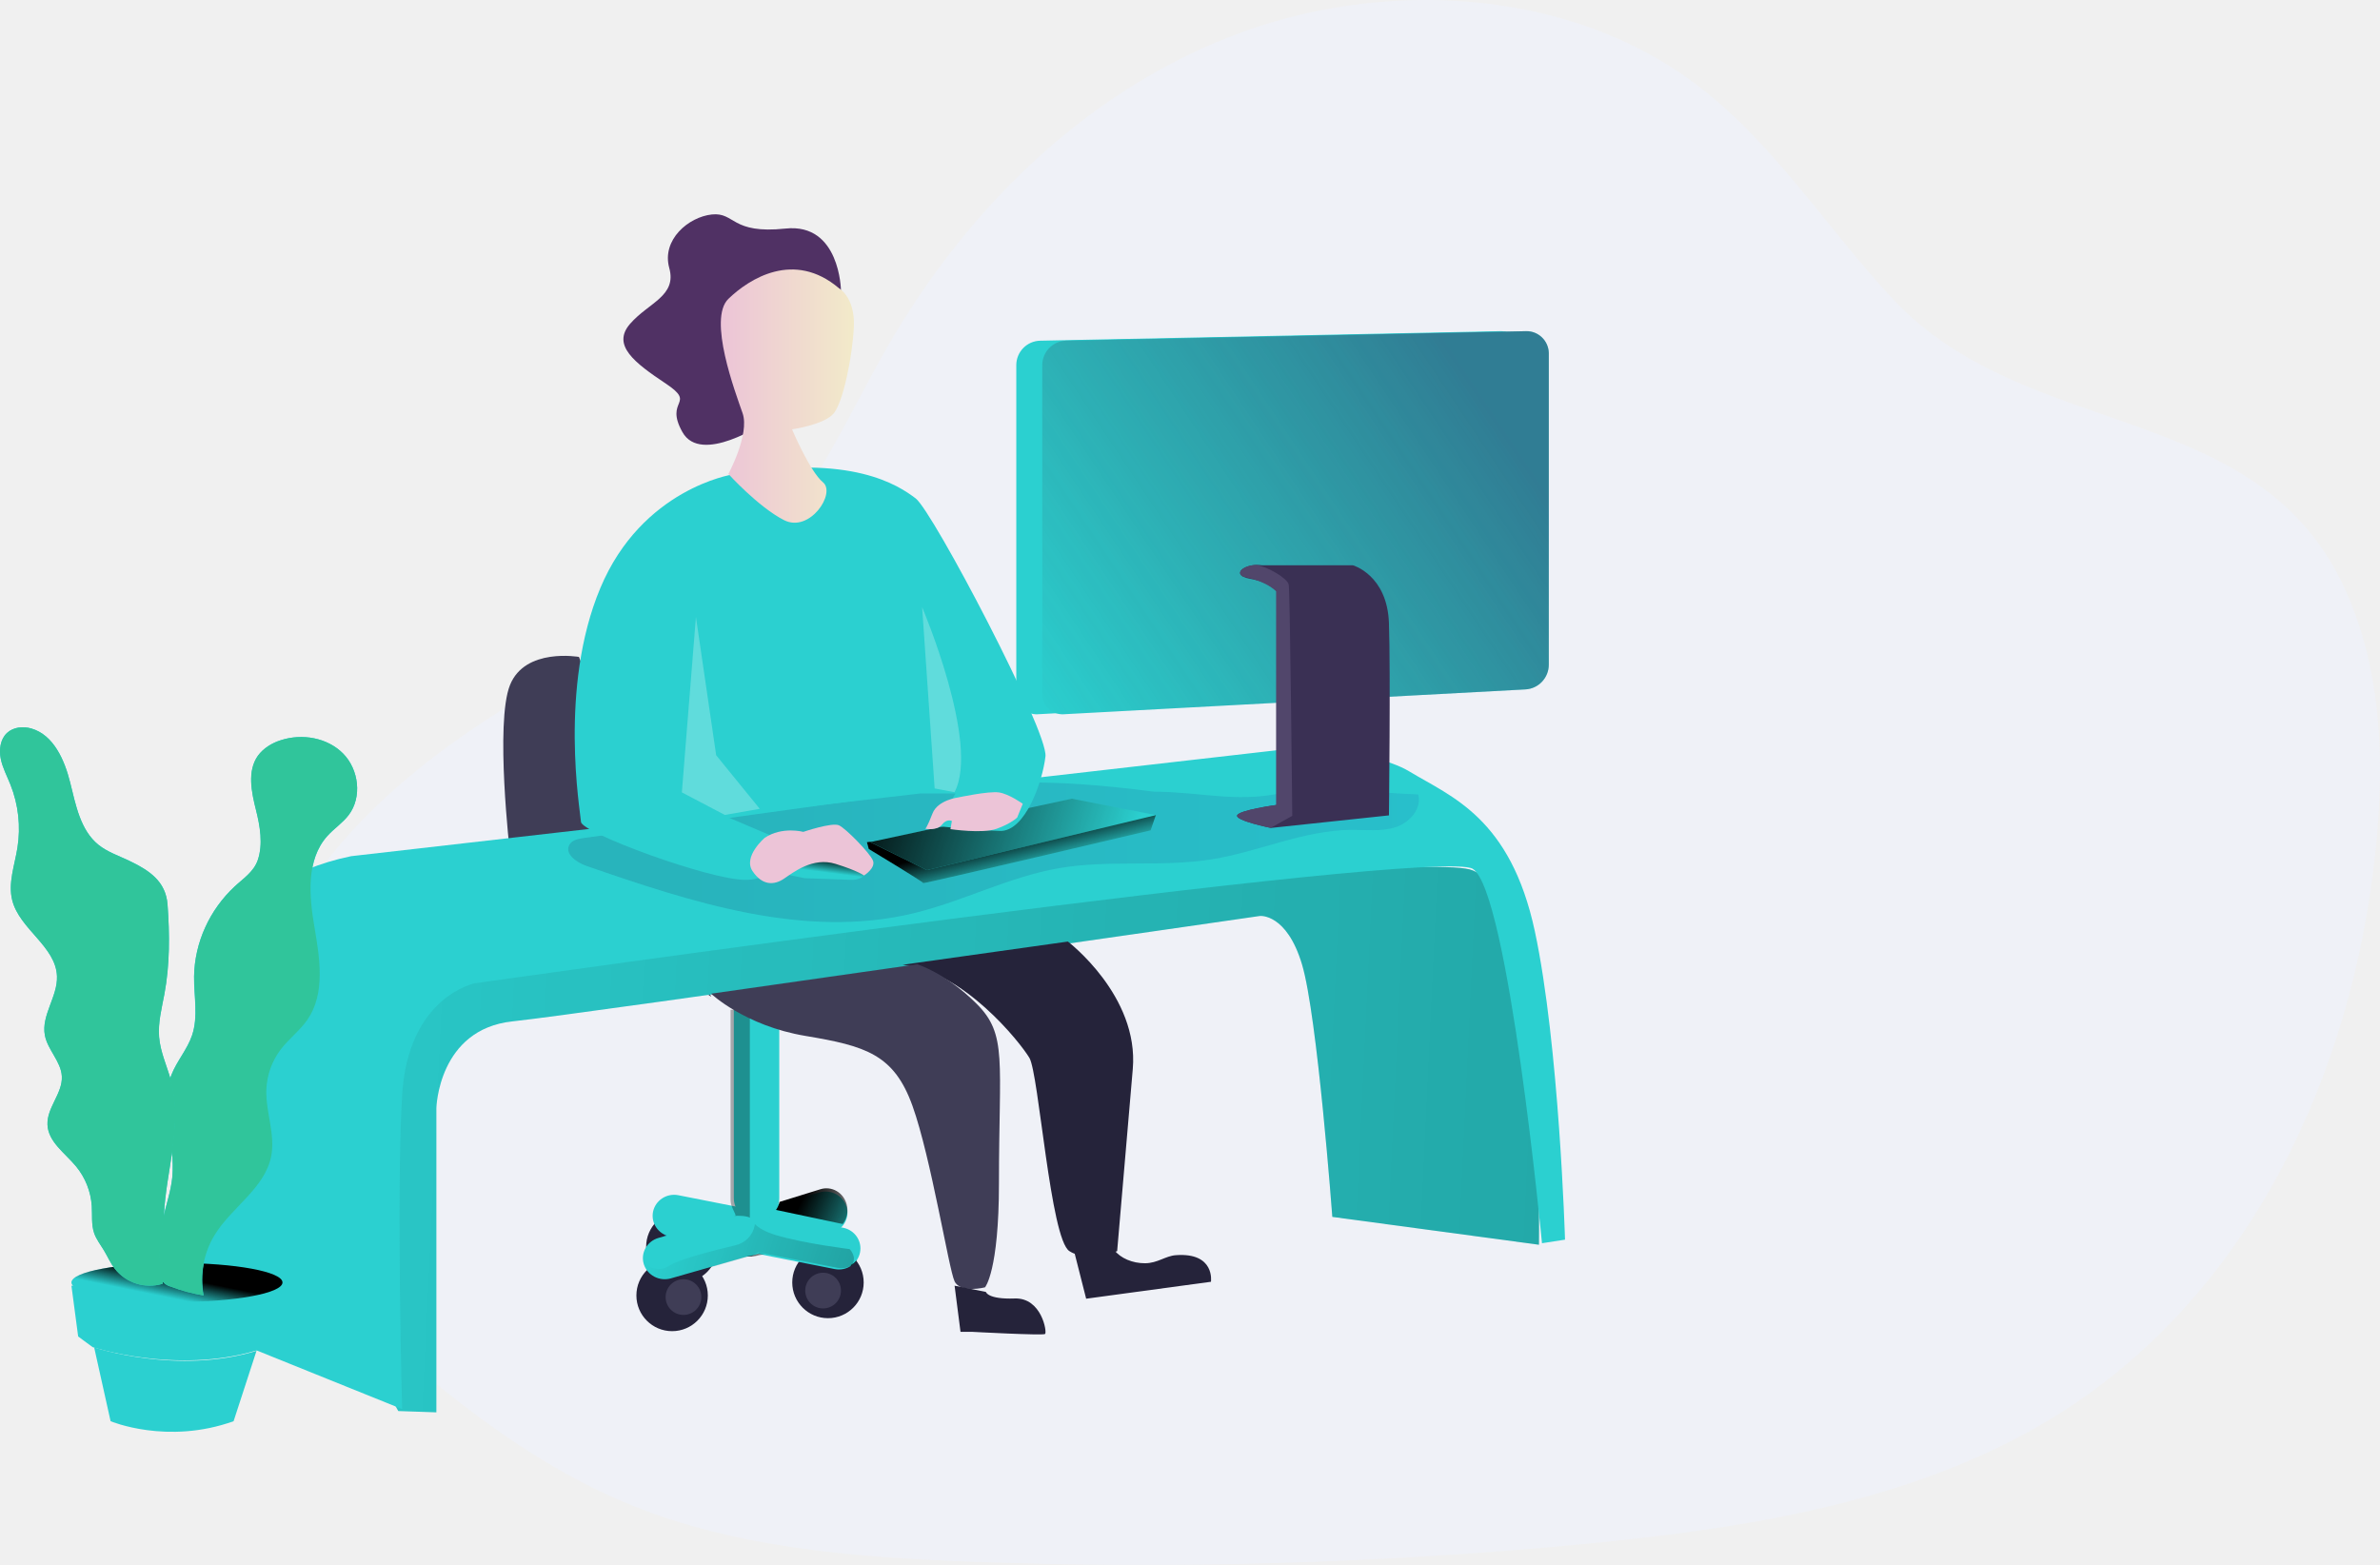
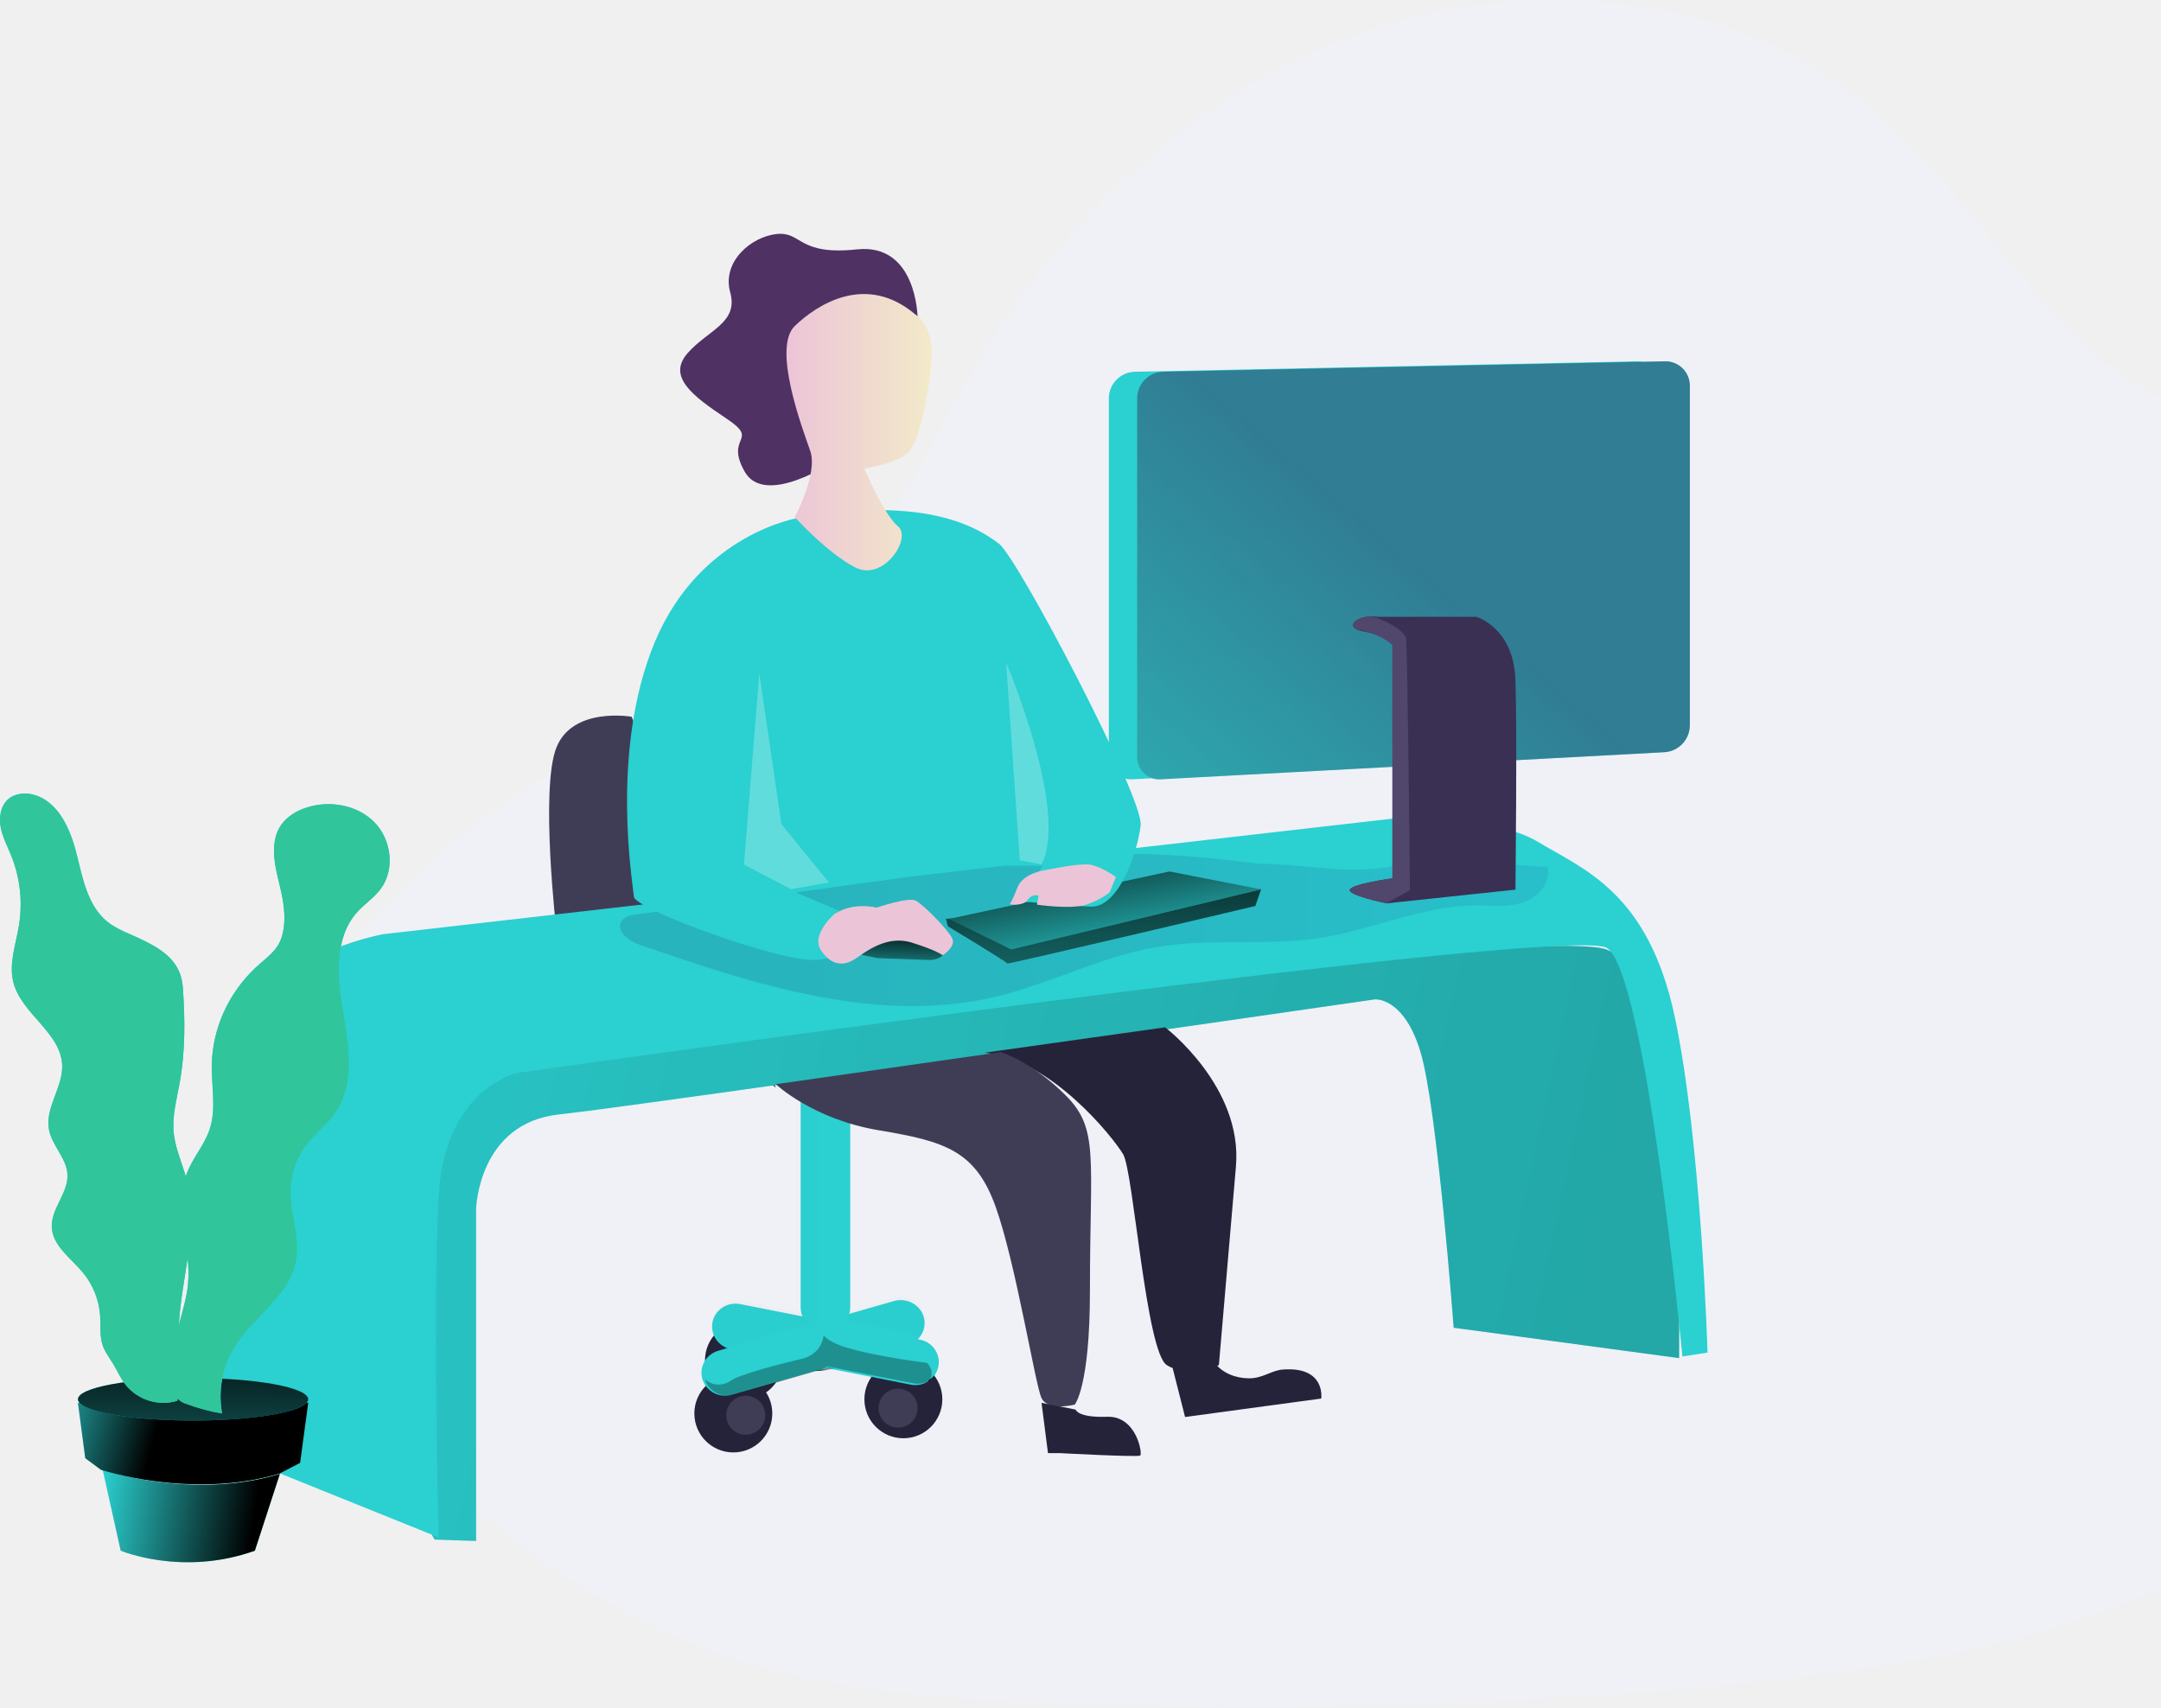
- <svg xmlns="http://www.w3.org/2000/svg" width="733" height="482">
+ <svg xmlns="http://www.w3.org/2000/svg" width="610" height="482" viewBox="0 0 610 482" fill="none">
+   <path d="M583.079 92.214C562.107 69.829 545.872 43.107 520.805 24.839C481.431 -3.915 424.764 -6.719 378.724 11.345C332.685 29.408 296.82 65.819 273.181 107.048C260.746 128.74 250.979 152.402 232.758 170.128C217.355 185.104 197.11 194.659 177.915 205.066C146.967 221.799 117.163 242.018 97.136 269.761C77.109 297.504 68.154 333.942 80.957 365.207C89.59 386.304 106.979 403.09 124.793 418.288C145.757 436.157 168.289 452.889 194.292 463.536C226.848 476.782 262.987 479.63 298.427 480.978C361.255 483.358 424.184 481.579 486.746 475.655C537.976 470.811 590.757 462.542 633.62 435.775C693.663 398.291 724.621 329.612 731.59 262.264C734.426 235.329 733.708 207.337 722.626 182.345C696.122 122.565 624.609 136.547 583.079 92.214Z" fill="#EFF1F7" />
+   <path d="M178.317 202.334C178.317 202.334 161.717 199.387 157.067 211.003C152.417 222.619 157.067 262.736 157.067 262.736L219 307L178.317 202.334Z" fill="#3F3D56" />
+   <path d="M256.202 379.727L231.647 386.735C228.079 387.744 224.337 385.783 223.275 382.349C222.228 378.911 224.262 375.303 227.825 374.28L252.347 367.266C255.912 366.256 259.654 368.213 260.719 371.645C261.777 375.078 259.758 378.69 256.202 379.727Z" fill="#2BD0D0" />
+   <circle cx="255" cy="395" r="11" fill="#25233A" />
+   <circle cx="253.5" cy="397.5" r="5.5" fill="#3F3D56" />
+   <circle cx="210" cy="384" r="11" fill="#25233A" />
+   <path d="M214 384.5C214 387.538 211.538 390 208.5 390C205.462 390 203 387.538 203 384.5C203 381.462 205.462 379 208.5 379C211.538 379 214 381.462 214 384.5Z" fill="url(#paint0_linear_0_539)" />
+   <circle cx="207" cy="399" r="11" fill="#25233A" />
+   <path d="M216 399.5C216 402.538 213.538 405 210.5 405C207.462 405 205 402.538 205 399.5C205 396.462 207.462 394 210.5 394C213.538 394 216 396.462 216 399.5Z" fill="#3F3D56" />
+   <path d="M257.085 390.874L206.298 380.828C202.724 380.111 200.414 376.698 201.13 373.192C201.862 369.692 205.341 367.428 208.915 368.126L259.702 378.153C263.276 378.87 265.586 382.284 264.87 385.79C264.147 389.297 260.666 391.571 257.085 390.874Z" fill="#2BD0D0" />
+   <path d="M226 310H240V368.999C240 372.866 236.867 376 233.003 376C229.139 376 226.007 372.866 226.007 368.999V310H226Z" fill="#2BD0D0" />
+   <path d="M231.187 386.708L206.65 393.733C203.082 394.747 199.336 392.784 198.275 389.345C197.228 385.904 199.262 382.295 202.823 381.271L227.36 374.266C230.924 373.255 234.664 375.214 235.728 378.647C236.767 382.082 234.739 385.681 231.187 386.708Z" fill="#2BD0D0" />
+   <path d="M236 386.26L232.875 386.811C231.943 386.974 230.968 387.033 230 386.983L231.305 386.755C232.212 386.598 233.063 386.342 233.812 386L236 386.26Z" fill="url(#paint1_linear_0_539)" />
+   <path d="M261 372.738C260.999 374.293 260.483 375.799 259.54 377L239 372.65C239.517 371.913 239.89 371.077 240.098 370.188L252.752 366.265C254.398 365.768 256.165 365.976 257.665 366.844C259.165 367.711 260.274 369.168 260.748 370.892C260.912 371.492 260.997 372.114 261 372.738Z" fill="url(#paint2_linear_0_539)" />
+   <path opacity="0.31" d="M225.221 371.103C225.074 370.585 225 370.055 225 369.523V311H230.943V374.071C230.884 374.38 230.904 374.697 231 375C230.1 374.685 229.135 374.511 228.155 374.489C227.464 374.449 226.77 374.449 226.079 374.489L226.504 374.389C226.766 374.349 225.564 372.298 225.221 371.103Z" fill="url(#paint3_linear_0_539)" />
+   <path opacity="0.31" d="M262.289 389.8C261.319 390.323 260.228 390.597 259.119 390.596C258.673 390.595 258.228 390.552 257.79 390.467L235.382 386.06L233.515 385.697C232.878 386.175 232.154 386.533 231.382 386.752L230.272 387.069L207.247 393.735C203.733 394.742 200.045 392.792 199 389.373C200.997 391.178 204.029 391.346 206.223 389.774C209.034 387.878 220.225 385.031 226.564 383.517C229.56 382.819 231.852 380.468 232.412 377.518C232.428 377.344 232.454 377.171 232.492 377C233.548 378.113 235.489 379.362 238.997 380.423C247.636 383.012 261.664 384.727 261.664 384.727C261.664 384.727 264.196 387.147 262.289 389.8Z" fill="url(#paint4_linear_0_539)" />
+   <path d="M264 388C263.472 388.778 262.793 389.456 262 390C262.538 389.479 263.229 388.785 264 388Z" fill="url(#paint5_linear_0_539)" />
+   <path d="M226.299 370.559C226.577 371.729 227.163 372.809 228 373.688C227.791 373.728 227.575 373.781 227.359 373.84L206.088 380C202.817 379.187 200.662 376.135 201.044 372.854C201.425 369.574 204.225 367.073 207.6 367C208.053 367.001 208.505 367.045 208.949 367.132L226.299 370.559Z" fill="url(#paint6_linear_0_539)" />
+   <path d="M259 89.407C259 89.407 258.724 68.602 241.925 70.396C225.126 72.19 226.414 65.302 219.238 66.058C212.063 66.815 203.727 73.844 206.121 82.526C208.516 91.208 199.789 93.149 194.057 99.736C188.324 106.323 195.406 111.712 205.063 118.152C214.72 124.592 204.463 122.925 210.188 133.107C215.914 143.288 235.295 130.282 235.295 130.282L259 89.407Z" fill="#503164" />
+   <path d="M122.664 434.601L134.393 435V341.255C134.393 341.255 134.984 317.014 157.846 314.582C180.707 312.151 388.042 282.116 388.042 282.116C388.042 282.116 396.26 281.246 400.993 297.017C405.726 312.788 410.333 374.804 410.333 374.804L473.973 383.381C473.973 383.381 475.652 273.832 452.671 267.786C429.69 261.741 129.149 292.546 129.149 292.546C129.149 292.546 106.858 408.898 122.664 434.601Z" fill="#2BD0D0" />
+   <path opacity="0.197" d="M122.664 434.601L134.393 435V341.255C134.393 341.255 134.984 317.014 157.846 314.582C180.707 312.151 388.042 282.116 388.042 282.116C388.042 282.116 396.26 281.246 400.993 297.017C405.726 312.788 410.333 374.804 410.333 374.804L473.973 383.381C473.973 383.381 475.652 273.832 452.671 267.786C429.69 261.741 129.149 292.546 129.149 292.546C129.149 292.546 106.858 408.898 122.664 434.601Z" fill="url(#paint7_linear_0_539)" />
+   <path d="M62 303.784C62 303.784 67.744 272.028 108.144 263.705L393.327 231.062C393.327 231.062 421.323 229.902 434.131 237.649C446.939 245.395 465.219 251.817 472.714 286.872C480.209 321.928 482 381.814 482 381.814L474.91 382.914C474.91 382.914 464.562 274.474 453.599 267.608C442.635 260.743 146.196 302.863 146.196 302.863C146.196 302.863 125.635 306.951 123.844 337.395C122.053 367.838 123.844 434 123.844 434L62 409.057V303.784Z" fill="#2BD0D0" />
+   <path opacity="0.19" d="M355.425 243.844C340.663 241.944 325.781 240.568 310.906 241.125C299.727 241.557 288.62 243.09 277.534 244.617L179.759 258.12C178.1 258.349 176.209 258.723 175.38 260.164C173.787 262.916 177.529 265.628 180.561 266.676C213.071 277.932 247.804 289.332 281.269 281.306C296.569 277.637 310.78 270.018 326.299 267.371C341.817 264.724 357.747 267.161 373.232 264.665C387.789 262.32 401.649 255.656 416.404 255.591C420.929 255.591 425.587 256.168 429.879 254.752C434.172 253.337 437.967 249.013 436.779 244.702C422.926 244.224 407.375 241.695 393.787 244.44C380.338 247.152 368.893 243.844 355.425 243.844Z" fill="url(#paint8_linear_0_539)" />
+   <path d="M267 259.38L267.57 261.494C267.57 261.494 284.451 271.667 284.345 271.995C284.239 272.323 354.369 255.756 354.369 255.756L356 251L267 259.38Z" fill="#2BD0D0" />
+   <path d="M267 259.38L267.57 261.494C267.57 261.494 284.451 271.667 284.345 271.995C284.239 272.323 354.369 255.756 354.369 255.756L356 251L267 259.38Z" fill="url(#paint9_linear_0_539)" />
+   <path d="M268 259.364L330.107 246L356 251.054L285.442 268L268 259.364Z" fill="#2BD0D0" />
+   <path d="M268 259.364L330.107 246L356 251.054L285.442 268L268 259.364Z" fill="url(#paint10_linear_0_539)" />
+   <path d="M247.832 270.484L262.289 270.996C262.289 270.996 265.961 271.224 266.91 268.279C267.859 265.334 261.02 259.119 260.287 259.002C259.554 258.884 240.528 264.221 243.27 269.558L247.832 270.484Z" fill="#2BD0D0" />
+   <path d="M247.832 270.484L262.289 270.996C262.289 270.996 265.961 271.224 266.91 268.279C267.859 265.334 261.02 259.119 260.287 259.002C259.554 258.884 240.528 264.221 243.27 269.558L247.832 270.484Z" fill="url(#paint11_linear_0_539)" />
+   <path d="M79 416.056L71.942 437.733C51.469 445.084 34.062 437.733 34.062 437.733L29 415C29 415 54.535 423.56 79 416.056Z" fill="#2BD0D0" />
+   <path d="M79 416.056L71.942 437.733C51.469 445.084 34.062 437.733 34.062 437.733L29 415C29 415 54.535 423.56 79 416.056Z" fill="url(#paint12_linear_0_539)" />
+   <path d="M87 396L84.716 412.943L78.93 415.951C54.282 423.372 28.515 414.913 28.515 414.913L24.072 411.63L22 396H87Z" fill="#2BD0D0" />
+   <path d="M87 396L84.716 412.943L78.93 415.951C54.282 423.372 28.515 414.913 28.515 414.913L24.072 411.63L22 396H87Z" fill="url(#paint13_linear_0_539)" />
+   <ellipse cx="54.5" cy="395" rx="32.5" ry="6" fill="#2BD0D0" />
+   <ellipse cx="54.5" cy="395" rx="32.5" ry="6" fill="url(#paint14_linear_0_539)" />
+   <path d="M39.641 265.03C36.459 263.515 33.038 262.372 30.285 260.159C24.738 255.661 23.332 247.912 21.595 240.962C19.859 234.011 16.498 226.369 9.651 224.375C7.089 223.638 4.084 223.93 2.136 225.764C0.083 227.698 -0.333 230.874 0.228 233.679C0.789 236.483 2.156 238.995 3.213 241.653C5.68 247.826 6.431 254.559 5.385 261.13C4.52 266.519 2.453 271.981 3.78 277.264C6.032 286.228 17.251 291.485 17.561 300.721C17.772 306.954 12.675 312.722 13.83 318.856C14.682 323.394 18.835 326.936 19.06 331.548C19.311 336.778 14.398 341.203 14.636 346.433C14.873 351.663 20.063 355.158 23.451 359.272C26.291 362.726 27.979 366.992 28.278 371.465C28.456 374.256 28.099 377.147 29.004 379.792C29.664 381.725 30.985 383.367 32.008 385.108C33.137 386.988 33.989 389.022 35.349 390.763C38.848 395.201 44.682 397.044 50.074 395.414C51.124 388.464 50.206 381.373 50.497 374.349C51.071 360.74 56.188 347.025 52.913 333.814C51.712 328.97 49.401 324.371 48.991 319.401C48.628 314.962 49.803 310.563 50.622 306.184C52.312 297.14 52.286 287.79 51.593 278.646C51.045 271.39 45.974 268.047 39.641 265.03Z" fill="#2BD0D0" />
+   <path d="M59.752 300.767C59.699 306.829 61.082 313.096 59.14 318.852C57.67 323.214 54.438 326.786 52.769 331.075C48.918 340.974 54.099 352.075 53.042 362.644C52.603 366.999 51.106 371.182 50.162 375.458C48.989 380.871 48.702 386.438 49.311 391.943C49.182 394.015 50.599 395.865 52.636 396.285C55.894 397.526 59.27 398.435 62.711 399C61.548 392.591 62.773 385.979 66.156 380.41C71.43 371.78 81.678 365.964 83.587 356.051C84.877 349.339 81.871 342.527 82.084 335.696C82.237 331.15 83.803 326.765 86.566 323.148C89.046 319.921 92.405 317.425 94.713 314.079C100.259 306.012 98.53 295.23 96.881 285.584C95.231 275.937 94.274 264.836 100.791 257.527C102.853 255.216 105.539 253.483 107.408 251.014C111.571 245.51 110.52 237.031 105.679 232.112C100.838 227.192 93.043 225.831 86.46 227.996C83.682 228.813 81.231 230.477 79.45 232.756C76.125 237.47 77.455 243.91 78.865 249.513C80.095 254.38 81.086 259.996 79.403 264.903C78.147 268.554 74.961 270.533 72.254 273.075C64.503 280.235 59.992 290.227 59.752 300.767Z" fill="#2BD0D0" />
+   <path d="M53.062 354.522C52.124 361.115 50.77 367.761 50.493 374.373V375.038C50.478 375.202 50.44 375.363 50.381 375.517C49.209 380.934 48.917 386.507 49.515 392.018C49.551 392.911 49.776 393.786 50.176 394.584C50.143 394.863 50.103 395.135 50.063 395.414C44.67 397.044 38.834 395.201 35.334 390.762C34.013 389.021 33.121 386.987 31.992 385.107C30.935 383.359 29.647 381.717 28.987 379.79C28.082 377.132 28.438 374.254 28.26 371.463C27.962 366.989 26.272 362.722 23.432 359.267C20.043 355.18 14.845 351.751 14.614 346.434C14.383 341.117 19.29 336.778 19.039 331.547C18.815 326.935 14.66 323.393 13.808 318.854C12.652 312.719 17.771 306.951 17.54 300.717C17.23 291.479 6.008 286.222 3.755 277.257C2.434 271.973 4.495 266.51 5.36 261.121C6.411 254.558 5.669 247.832 3.214 241.661C2.157 239.003 0.79 236.498 0.228 233.686C-0.333 230.875 0.083 227.705 2.137 225.764C4.119 223.93 7.091 223.638 9.654 224.375C16.51 226.369 19.858 234.039 21.602 240.99C23.346 247.942 24.746 255.684 30.294 260.19C33.036 262.417 36.47 263.546 39.654 265.062C45.995 268.079 51.068 271.422 51.609 278.613C52.27 287.757 52.329 297.108 50.638 306.153C49.819 310.533 48.657 314.932 49.007 319.372C49.357 323.811 51.279 328.012 52.534 332.318C52.672 332.803 52.811 333.295 52.93 333.787C54.595 340.626 54.06 347.544 53.062 354.522Z" fill="#30C59B" />
+   <path d="M49.718 394C49.421 393.229 49.25 392.38 49.216 391.512C48.785 386.152 49 380.733 49.852 375.465C49.877 375.31 49.905 375.155 49.934 375C49.762 381.346 50.307 387.744 49.718 394Z" fill="url(#paint15_linear_0_539)" />
+   <path d="M107.393 251.014C105.522 253.483 102.831 255.216 100.766 257.527C94.239 264.83 95.198 275.937 96.85 285.584C98.501 295.23 100.233 306.012 94.678 314.079C92.367 317.398 89.004 319.921 86.519 323.148C83.752 326.765 82.183 331.15 82.03 335.696C81.817 342.527 84.827 349.339 83.535 356.051C81.624 365.964 71.36 371.793 66.078 380.41C62.703 385.984 61.485 392.595 62.654 399C59.217 398.435 55.845 397.526 52.59 396.285C51.7 396.021 50.893 395.534 50.246 394.87C50.154 394.763 50.072 394.647 49.999 394.525C49.587 393.735 49.348 392.866 49.3 391.976C48.701 386.469 49 380.902 50.186 375.491C50.219 375.331 50.259 375.172 50.299 375.013C51.245 370.903 52.644 366.873 53.07 362.677C53.297 359.957 53.243 357.221 52.91 354.511C53.916 347.54 54.455 340.629 52.757 333.843C52.637 333.352 52.497 332.861 52.357 332.376C52.484 331.951 52.63 331.526 52.797 331.108C54.469 326.819 57.706 323.247 59.178 318.885C61.116 313.129 59.737 306.862 59.79 300.8C59.877 290.331 64.613 280.219 72.219 273.075C74.93 270.533 78.12 268.554 79.379 264.903C81.064 259.996 80.045 254.38 78.84 249.513C77.421 243.91 76.075 237.47 79.426 232.756C81.091 230.419 83.715 228.899 86.446 227.996C93.013 225.831 100.853 227.192 105.695 232.112C110.537 237.031 111.563 245.543 107.393 251.014Z" fill="#30C59B" />
+   <path d="M225.573 146.146C225.573 146.146 197.756 150.446 184.889 181.123C172.022 211.8 178.713 249.806 178.938 253.15C179.163 256.494 218.366 271 229.573 271C240.781 271 243.115 259.771 243.115 259.771L223.312 251.338L283.482 244.389H294.286L288.335 254.421C288.335 254.421 300.078 255.652 307.927 255.932C315.775 256.213 321.105 240.691 321.984 232.973C322.863 225.256 287.317 157.515 282.007 153.503C276.698 149.49 262.29 139.686 225.573 146.146Z" fill="#2BD0D0" />
+   <path d="M258.392 88.776C258.392 88.776 263.424 91.606 262.971 100.761C262.519 109.916 259.682 123.693 256.819 127.261C253.955 130.83 243.94 132.229 243.94 132.229C243.94 132.229 249.403 145.206 253.469 148.555C257.535 151.904 249.383 164.242 241.454 160.194C233.526 156.145 224.334 145.978 224.334 145.978C224.334 145.978 230.946 133.733 228.71 127.288C226.475 120.843 217.938 98.225 224.334 92.046C230.73 85.867 244.52 77.011 258.392 88.776Z" fill="url(#paint16_linear_0_539)" />
+   <path opacity="0.25" d="M214.334 190L210 244.055L223.238 251L234 249.122L220.572 232.618L214.334 190Z" fill="white" />
+   <path opacity="0.25" d="M284 187C284 187 301.909 229.077 293.97 244L287.854 242.839L284 187Z" fill="white" />
+   <path d="M235.522 258.045C235.522 258.045 228.756 263.82 231.776 268.312C234.796 272.803 238.401 272.675 241.407 270.667C244.413 268.658 250.318 263.891 257.353 266.079C264.388 268.267 266.097 269.659 266.097 269.659C266.097 269.659 269.802 267.343 268.841 265.02C267.879 262.697 260.521 255.171 258.389 254.195C256.257 253.22 247.406 256.216 247.406 256.216C247.406 256.216 240.903 254.458 235.522 258.045Z" fill="url(#paint17_linear_0_539)" />
+   <path d="M295.191 245.598C295.191 245.598 288.806 246.357 287.193 250.555C285.58 254.753 285 255.264 285 255.264C285 255.264 288.606 255.955 290.106 254.001C291.605 252.047 293.165 252.868 293.165 252.868L292.718 255.375C292.718 255.375 302.516 256.852 306.942 255.264C311.367 253.676 313.267 251.812 313.267 251.812L315 247.572C315 247.572 310.821 244.541 307.668 244.072C304.516 243.602 295.191 245.598 295.191 245.598Z" fill="url(#paint18_linear_0_539)" />
+   <path d="M328.893 290C328.893 290 350.827 306.687 348.877 329.259C346.928 351.831 344.064 385.346 344.064 385.346C344.064 385.346 335.218 389.068 329.357 385.346C323.495 381.624 319.946 330.697 317.042 325.833C314.138 320.969 296.667 299.042 278 297.154L328.893 290Z" fill="#25233A" />
+   <path d="M219 306.058C219 306.058 229.444 315.953 248.062 319.06C266.681 322.167 275.359 324.76 281.049 340.665C286.739 356.57 292.197 390.802 293.984 394.628C295.77 398.454 303.366 396.502 303.366 396.502C303.366 396.502 307.662 391.607 307.662 364.388C307.662 326.442 310.317 318.664 300.749 309.132C291.181 299.599 282.477 297 282.477 297L219 306.058Z" fill="#3F3D56" />
+   <path d="M294 396L295.82 410.197H299.228C299.228 410.197 321.176 411.384 321.864 410.872C322.552 410.359 320.807 399.629 312.492 399.932C304.176 400.236 303.631 397.909 303.631 397.909L294 396Z" fill="#25233A" />
+   <path d="M331 386.156L334.518 400L372.955 394.788C372.955 394.788 374.308 385.695 362.132 386.597C358.918 386.831 356.524 389.062 352.661 389.082C348.798 389.102 345.098 387.539 343.15 385L331 386.156Z" fill="#25233A" />
+   <path d="M461.804 212.337L319.561 219.991C316.121 220.172 313.185 217.52 313 214.065C313 213.958 313 213.845 313 213.739V112.473C313.003 108.372 316.267 105.025 320.348 104.938L462.009 102.001C463.827 101.964 465.584 102.654 466.895 103.918C468.206 105.183 468.964 106.92 469 108.745V204.716C468.995 208.772 465.836 212.118 461.804 212.337Z" fill="#2BD0D0" />
+   <path d="M469.804 212.337L327.555 219.992C324.115 220.169 321.182 217.514 321 214.058C321 213.952 321 213.846 321 213.739V112.473C320.996 108.371 324.26 105.021 328.342 104.938L470.022 102.001C473.799 101.931 476.92 104.944 477 108.739V204.716C476.995 208.773 473.836 212.119 469.804 212.337Z" fill="#2BD0D0" />
+   <path d="M469.804 212.337L327.555 219.992C324.115 220.169 321.182 217.514 321 214.058C321 213.952 321 213.846 321 213.739V112.473C320.996 108.371 324.26 105.021 328.342 104.938L470.022 102.001C473.799 101.931 476.92 104.944 477 108.739V204.716C476.995 208.773 473.836 212.119 469.804 212.337Z" fill="url(#paint19_linear_0_539)" />
+   <path d="M427.773 251.138L391.478 255C391.478 255 380.425 252.77 381.023 251.138C381.622 249.505 393.179 247.933 393.179 247.933V182.129C393.08 181.983 391.558 180.045 387.39 178.81C386.583 178.571 385.762 178.38 384.931 178.24C384.217 178.135 383.523 177.925 382.871 177.616C380.392 176.335 383.13 174.105 386.978 174.006C387.581 173.985 388.184 174.02 388.78 174.112H416.693C416.693 174.112 427.261 177.085 427.773 191.923C428.284 206.762 427.773 251.138 427.773 251.138Z" fill="#3A3054" />
+   <path d="M398 251.277L391.322 255C391.322 255 380.434 252.77 381.023 251.137C381.612 249.505 393.018 247.932 393.018 247.932V182.123C392.88 181.971 391.211 180.225 387.315 178.805C385.865 178.288 384.376 177.888 382.863 177.61C380.421 176.329 383.118 174.1 386.909 174C390.137 174.445 396.494 178.028 396.907 180.073C397.319 182.117 398 251.277 398 251.277Z" fill="#51466B" />
+   <path d="M263 389C262.119 390.001 261.709 390.371 262.23 389.547C262.5 389.388 262.757 389.205 263 389Z" fill="url(#paint20_linear_0_539)" />
  <defs>
-     <linearGradient id="a" x1="0%" x2="100%" y1="50%" y2="50%">
-       <stop offset="0%" stop-color="#183866" />
-       <stop offset="100%" stop-color="#1A7FC1" />
+     <linearGradient id="paint0_linear_0_539" x1="203" y1="390" x2="214" y2="390" gradientUnits="userSpaceOnUse">
+       <stop stop-color="#183866" />
+       <stop offset="1" stop-color="#1A7FC1" />
    </linearGradient>
-     <linearGradient id="b" x1="-.13%" x2="100%" y1="50.057%" y2="50.057%">
-       <stop offset="0%" />
-       <stop offset="99%" stop-opacity="0" />
+     <linearGradient id="paint1_linear_0_539" x1="229.992" y1="387.001" x2="236" y2="387.001" gradientUnits="userSpaceOnUse">
+       <stop />
+       <stop offset="0.99" stop-opacity="0.01" />
    </linearGradient>
-     <linearGradient id="c" x1="176.072%" x2="310.393%" y1="-566.037%" y2="-534.629%">
-       <stop offset="0%" />
-       <stop offset="99%" stop-opacity="0" />
+     <linearGradient id="paint2_linear_0_539" x1="263.916" y1="107.831" x2="276.23" y2="130.866" gradientUnits="userSpaceOnUse">
+       <stop />
+       <stop offset="0.99" stop-opacity="0.01" />
    </linearGradient>
-     <linearGradient id="d" x1="58.928%" x2="52.269%" y1="-257.998%" y2="-277.344%">
-       <stop offset="0%" />
-       <stop offset="99%" stop-opacity="0" />
+     <linearGradient id="paint3_linear_0_539" x1="289.529" y1="-96.56" x2="244.041" y2="-96.669" gradientUnits="userSpaceOnUse">
+       <stop />
+       <stop offset="0.99" stop-opacity="0.01" />
    </linearGradient>
-     <linearGradient id="e" x1="156.099%" x2="8.109%" y1="-63.273%" y2="-76.114%">
-       <stop offset="0%" />
-       <stop offset="99%" stop-opacity="0" />
+     <linearGradient id="paint4_linear_0_539" x1="357.142" y1="99.999" x2="346.535" y2="50.894" gradientUnits="userSpaceOnUse">
+       <stop />
+       <stop offset="0.99" stop-opacity="0.01" />
    </linearGradient>
-     <linearGradient id="f" x1="2361.044%" x2="2162.651%" y1="-16584.906%" y2="-16647.547%">
-       <stop offset="0%" />
-       <stop offset="99%" stop-opacity="0" />
+     <linearGradient id="paint5_linear_0_539" x1="309.847" y1="54.318" x2="305.879" y2="53.065" gradientUnits="userSpaceOnUse">
+       <stop />
+       <stop offset="0.99" stop-opacity="0.01" />
    </linearGradient>
-     <linearGradient id="g" x1="241.391%" x2="133.142%" y1="-426.052%" y2="-412.195%">
-       <stop offset="0%" />
-       <stop offset="99%" stop-opacity="0" />
+     <linearGradient id="paint6_linear_0_539" x1="258.106" y1="99.508" x2="241.633" y2="118.4" gradientUnits="userSpaceOnUse">
+       <stop />
+       <stop offset="0.99" stop-opacity="0.01" />
    </linearGradient>
-     <linearGradient id="h" x1="106.85%" x2="-35.821%" y1="22.502%" y2="19.27%">
-       <stop offset="0%" />
-       <stop offset="100%" stop-opacity="0" />
+     <linearGradient id="paint7_linear_0_539" x1="524.505" y1="22.549" x2="33.062" y2="-84.28" gradientUnits="userSpaceOnUse">
+       <stop />
+       <stop offset="1" stop-opacity="0.01" />
    </linearGradient>
-     <linearGradient id="i" x1="14.169%" x2="114.168%" y1="-41.335%" y2="-41.335%">
-       <stop offset="0%" stop-color="#183866" />
-       <stop offset="100%" stop-color="#1A7FC1" />
+     <linearGradient id="paint8_linear_0_539" x1="212.123" y1="244.726" x2="474.119" y2="244.726" gradientUnits="userSpaceOnUse">
+       <stop stop-color="#183866" />
+       <stop offset="1" stop-color="#1A7FC1" />
    </linearGradient>
-     <linearGradient id="j" x1="40.386%" x2="71.43%" y1="39.515%" y2="67.977%">
-       <stop offset="0%" />
-       <stop offset="99%" stop-opacity="0" />
+     <linearGradient id="paint9_linear_0_539" x1="75.456" y1="225.212" x2="76.999" y2="332.94" gradientUnits="userSpaceOnUse">
+       <stop />
+       <stop offset="0.99" stop-opacity="0.01" />
    </linearGradient>
-     <linearGradient id="k" x1="-12.531%" x2="93.689%" y1="44.923%" y2="53.42%">
-       <stop offset="0%" />
-       <stop offset="99%" stop-opacity="0" />
+     <linearGradient id="paint10_linear_0_539" x1="197.154" y1="250.814" x2="206.217" y2="297.211" gradientUnits="userSpaceOnUse">
+       <stop />
+       <stop offset="0.99" stop-opacity="0.01" />
    </linearGradient>
-     <linearGradient id="l" x1="53.702%" x2="43.721%" y1="42.271%" y2="80.595%">
-       <stop offset="0%" />
-       <stop offset="99%" stop-opacity="0" />
+     <linearGradient id="paint11_linear_0_539" x1="237.493" y1="260.691" x2="236.892" y2="279.145" gradientUnits="userSpaceOnUse">
+       <stop />
+       <stop offset="0.99" stop-opacity="0.01" />
    </linearGradient>
-     <linearGradient id="m" x1="190.926%" x2="102.154%" y1="-333.246%" y2="-335.028%">
-       <stop offset="0%" />
-       <stop offset="99%" stop-opacity="0" />
+     <linearGradient id="paint12_linear_0_539" x1="126.11" y1="47.954" x2="82.371" y2="41.709" gradientUnits="userSpaceOnUse">
+       <stop />
+       <stop offset="0.99" stop-opacity="0.01" />
    </linearGradient>
-     <linearGradient id="n" x1="168.578%" x2="111.53%" y1="-126.252%" y2="-126.942%">
-       <stop offset="0%" />
-       <stop offset="99%" stop-opacity="0" />
+     <linearGradient id="paint13_linear_0_539" x1="133.367" y1="77.173" x2="98.535" y2="67.664" gradientUnits="userSpaceOnUse">
+       <stop />
+       <stop offset="0.99" stop-opacity="0.01" />
    </linearGradient>
-     <linearGradient id="o" x1="56.989%" x2="28.128%" y1="43.618%" y2="69.958%">
-       <stop offset="0%" />
-       <stop offset="99%" stop-opacity="0" />
+     <linearGradient id="paint14_linear_0_539" x1="-192.124" y1="370.797" x2="-192.764" y2="463.661" gradientUnits="userSpaceOnUse">
+       <stop />
+       <stop offset="0.99" stop-opacity="0.01" />
    </linearGradient>
-     <linearGradient id="p" x1="58.095%" x2="57.212%" y1="-1473.571%" y2="-1370.204%">
-       <stop offset="0%" />
-       <stop offset="99%" stop-opacity="0" />
+     <linearGradient id="paint15_linear_0_539" x1="78.207" y1="64.728" x2="74.684" y2="64.788" gradientUnits="userSpaceOnUse">
+       <stop />
+       <stop offset="0.99" stop-opacity="0.01" />
    </linearGradient>
-     <linearGradient id="q" x1="-.04%" x2="99.996%" y1="49.993%" y2="49.993%">
-       <stop offset="0%" stop-color="#ECC4D7" />
-       <stop offset="42%" stop-color="#EFD4D1" />
-       <stop offset="100%" stop-color="#F2EAC9" />
+     <linearGradient id="paint16_linear_0_539" x1="221.984" y1="161.009" x2="262.998" y2="161.009" gradientUnits="userSpaceOnUse">
+       <stop stop-color="#ECC4D7" />
+       <stop offset="0.42" stop-color="#EFD4D1" />
+       <stop offset="1" stop-color="#F2EAC9" />
    </linearGradient>
-     <linearGradient id="r" x1="99.032%" x2="199.03%" y1="-163.287%" y2="-163.287%">
-       <stop offset="0%" stop-color="#ECC4D7" />
-       <stop offset="42%" stop-color="#EFD4D1" />
-       <stop offset="100%" stop-color="#F2EAC9" />
+     <linearGradient id="paint17_linear_0_539" x1="268.632" y1="233.608" x2="306.631" y2="233.608" gradientUnits="userSpaceOnUse">
+       <stop stop-color="#ECC4D7" />
+       <stop offset="0.42" stop-color="#EFD4D1" />
+       <stop offset="1" stop-color="#F2EAC9" />
    </linearGradient>
-     <linearGradient id="s" x1="124.306%" x2="224.306%" y1="-84.564%" y2="-84.564%">
-       <stop offset="0%" stop-color="#ECC4D7" />
-       <stop offset="42%" stop-color="#EFD4D1" />
-       <stop offset="100%" stop-color="#F2EAC9" />
+     <linearGradient id="paint18_linear_0_539" x1="322.292" y1="239.852" x2="352.292" y2="239.852" gradientUnits="userSpaceOnUse">
+       <stop stop-color="#ECC4D7" />
+       <stop offset="0.42" stop-color="#EFD4D1" />
+       <stop offset="1" stop-color="#F2EAC9" />
    </linearGradient>
-     <linearGradient id="t" x1="128.89%" x2="24.06%" y1="100.36%" y2="153.095%">
-       <stop offset="0%" stop-color="#362958" stop-opacity=".501" />
-       <stop offset="100%" stop-color="#34313D" stop-opacity="0" />
+     <linearGradient id="paint19_linear_0_539" x1="450.177" y1="203.011" x2="326.849" y2="346.362" gradientUnits="userSpaceOnUse">
+       <stop stop-color="#362958" stop-opacity="0.501" />
+       <stop offset="1" stop-color="#34313D" stop-opacity="0.01" />
    </linearGradient>
-     <linearGradient id="u" x1="3990.942%" x2="3874.36%" y1="-34225.187%" y2="-34268.317%">
-       <stop offset="0%" />
-       <stop offset="99%" stop-opacity="0" />
+     <linearGradient id="paint20_linear_0_539" x1="302.125" y1="46.165" x2="300.959" y2="45.734" gradientUnits="userSpaceOnUse">
+       <stop />
+       <stop offset="0.99" stop-opacity="0.01" />
    </linearGradient>
  </defs>
-   <g fill="none" fill-rule="nonzero">
-     <path fill="#EFF1F7" d="M583.08 92.214c-20.973-22.385-37.208-49.107-62.275-67.375-39.374-28.754-96.041-31.558-142.08-13.494-46.04 18.063-81.905 54.474-105.544 95.703-12.435 21.692-22.202 45.354-40.423 63.08-15.403 14.976-35.648 24.531-54.843 34.938-30.948 16.733-60.752 36.952-80.78 64.695-20.026 27.743-28.98 64.18-16.178 95.446 8.633 21.097 26.022 37.883 43.836 53.081 20.964 17.869 43.496 34.601 69.5 45.248 32.555 13.246 68.694 16.094 104.134 17.442 62.828 2.38 125.757.601 188.319-5.323 51.23-4.844 104.011-13.113 146.874-39.88 60.043-37.484 91-106.163 97.97-173.51 2.836-26.936 2.118-54.928-8.964-79.92-26.504-59.78-98.017-45.798-139.547-90.131z" />
-     <path fill="#3F3D56" d="M178.317 202.334s-16.6-2.947-21.25 8.669c-4.65 11.616 0 51.733 0 51.733L219 307l-40.683-104.666z" />
-     <path fill="#2BD0D0" d="M256.202 379.727l-24.555 7.008c-3.568 1.01-7.31-.952-8.372-4.386-1.047-3.438.987-7.046 4.55-8.069l24.522-7.014c3.565-1.01 7.307.947 8.372 4.379 1.058 3.433-.96 7.045-4.517 8.082z" />
-     <circle cx="255" cy="395" r="11" fill="#25233A" />
-     <circle cx="253.5" cy="397.5" r="5.5" fill="#3F3D56" />
-     <circle cx="210" cy="384" r="11" fill="#25233A" />
-     <path fill="url(#a)" d="M214 384.5a5.5 5.5 0 11-11 0 5.5 5.5 0 0111 0z" />
-     <circle cx="207" cy="399" r="11" fill="#25233A" />
-     <path fill="#3F3D56" d="M216 399.5a5.5 5.5 0 11-11 0 5.5 5.5 0 0111 0z" />
-     <path fill="#2BD0D0" d="M257.085 390.874l-50.787-10.046c-3.574-.717-5.884-4.13-5.168-7.636.732-3.5 4.21-5.764 7.785-5.066l50.787 10.027c3.574.717 5.884 4.13 5.168 7.637-.723 3.507-4.204 5.781-7.785 5.084z" />
-     <path fill="#2BD0D0" d="M226 310h14v59c0 3.866-3.133 7-6.997 7a6.999 6.999 0 01-6.996-7v-59H226z" />
-     <path fill="#2BD0D0" d="M231.187 386.708l-24.537 7.025c-3.568 1.014-7.314-.949-8.375-4.388-1.047-3.44.987-7.05 4.548-8.074l24.537-7.005c3.564-1.01 7.304.948 8.368 4.381 1.039 3.435-.99 7.034-4.541 8.06z" />
-     <path fill="url(#b)" d="M236 386.26l-3.125.551a12.89 12.89 0 01-2.875.172l1.305-.228a10.302 10.302 0 002.507-.755l2.188.26z" />
-     <path fill="url(#c)" d="M261 372.738a6.914 6.914 0 01-1.46 4.262L239 372.65a7.113 7.113 0 001.098-2.462l12.654-3.923a6.201 6.201 0 014.913.579c1.5.867 2.609 2.324 3.083 4.048.164.6.249 1.222.252 1.846z" />
-     <path fill="url(#d)" d="M225.22 371.103a5.776 5.776 0 01-.22-1.58V311h5.943v63.07c-.059.31-.04.627.057.93a9.278 9.278 0 00-2.845-.511c-.69-.04-1.385-.04-2.076 0l.425-.1c.262-.04-.94-2.091-1.283-3.286z" opacity=".31" />
-     <path fill="url(#e)" d="M262.289 389.8c-.97.523-2.061.797-3.17.796a7.063 7.063 0 01-1.33-.13l-22.407-4.406-1.867-.363a6.54 6.54 0 01-2.133 1.055l-1.11.317-23.025 6.666c-3.514 1.007-7.202-.943-8.247-4.362 1.997 1.805 5.029 1.973 7.223.401 2.811-1.896 14.002-4.743 20.341-6.257 2.996-.698 5.288-3.05 5.848-6 .016-.173.042-.346.08-.517 1.056 1.113 2.997 2.362 6.505 3.423 8.64 2.589 22.667 4.304 22.667 4.304s2.532 2.42.625 5.073z" opacity=".31" />
-     <path fill="url(#f)" d="M264 388a7.624 7.624 0 01-2 2 119.75 119.75 0 002-2z" />
-     <path fill="url(#g)" d="M226.3 370.559a6.82 6.82 0 001.7 3.13c-.21.039-.425.092-.641.151L206.088 380c-3.271-.813-5.426-3.865-5.044-7.146.381-3.28 3.181-5.781 6.556-5.854a7.14 7.14 0 011.35.132l17.35 3.427z" />
-     <path fill="#503164" d="M259 89.407s-.276-20.805-17.075-19.01c-16.8 1.793-15.511-5.095-22.687-4.339-7.175.757-15.51 7.786-13.117 16.468 2.395 8.682-6.332 10.623-12.064 17.21-5.733 6.587 1.349 11.976 11.006 18.416 9.657 6.44-.6 4.773 5.125 14.955 5.726 10.181 25.107-2.825 25.107-2.825L259 89.407z" />
-     <path fill="#2BD0D0" d="M122.664 434.601l11.73.399v-93.745s.59-24.241 23.452-26.673c22.861-2.431 230.196-32.466 230.196-32.466s8.218-.87 12.951 14.901c4.733 15.771 9.34 77.787 9.34 77.787l63.64 8.577s1.68-109.55-21.302-115.595c-22.981-6.045-323.522 24.76-323.522 24.76s-22.29 116.352-6.485 142.055z" />
-     <path fill="url(#h)" d="M122.664 434.601l11.73.399v-93.745s.59-24.241 23.452-26.673c22.861-2.431 230.196-32.466 230.196-32.466s8.218-.87 12.951 14.901c4.733 15.771 9.34 77.787 9.34 77.787l63.64 8.577s1.68-109.55-21.302-115.595c-22.981-6.045-323.522 24.76-323.522 24.76s-22.29 116.352-6.485 142.055z" opacity=".197" />
-     <path fill="#2BD0D0" d="M62 303.784s5.744-31.756 46.144-40.079l285.183-32.643s27.996-1.16 40.804 6.587c12.808 7.746 31.088 14.168 38.583 49.223 7.495 35.056 9.286 94.942 9.286 94.942l-7.09 1.1s-10.348-108.44-21.312-115.306c-10.963-6.865-307.402 35.255-307.402 35.255s-20.561 4.088-22.352 34.532c-1.79 30.443 0 96.605 0 96.605L62 409.057V303.784z" />
-     <path fill="url(#i)" d="M355.425 243.844c-14.762-1.9-29.644-3.276-44.519-2.72-11.18.433-22.286 1.966-33.372 3.493l-97.775 13.503c-1.66.23-3.55.603-4.38 2.044-1.592 2.752 2.15 5.464 5.182 6.512 32.51 11.256 67.243 22.656 100.708 14.63 15.3-3.669 29.511-11.288 45.03-13.935 15.518-2.647 31.448-.21 46.933-2.706 14.557-2.345 28.417-9.009 43.172-9.074 4.525 0 9.183.577 13.475-.839 4.293-1.415 8.088-5.739 6.9-10.05-13.853-.478-29.404-3.007-42.992-.262-13.449 2.712-24.894-.596-38.362-.596z" opacity=".19" />
-     <path fill="#2BD0D0" d="M267 259.38l.57 2.114s16.881 10.173 16.775 10.501c-.106.328 70.024-16.24 70.024-16.24L356 251l-89 8.38z" />
-     <path fill="url(#j)" d="M267 259.38l.57 2.114s16.881 10.173 16.775 10.501c-.106.328 70.024-16.24 70.024-16.24L356 251l-89 8.38z" />
-     <path fill="#2BD0D0" d="M268 259.364L330.107 246 356 251.054 285.442 268z" />
-     <path fill="url(#k)" d="M268 259.364L330.107 246 356 251.054 285.442 268z" />
-     <path fill="#2BD0D0" d="M247.832 270.484l14.457.512s3.672.228 4.62-2.717c.95-2.945-5.89-9.16-6.622-9.277-.733-.118-19.76 5.22-17.017 10.556l4.562.926z" />
-     <path fill="url(#l)" d="M247.832 270.484l14.457.512s3.672.228 4.62-2.717c.95-2.945-5.89-9.16-6.622-9.277-.733-.118-19.76 5.22-17.017 10.556l4.562.926z" />
-     <path fill="#2BD0D0" d="M79 416.056l-7.058 21.677c-20.473 7.351-37.88 0-37.88 0L29 415s25.535 8.56 50 1.056z" />
-     <path fill="url(#m)" d="M79 416.056l-7.058 21.677c-20.473 7.351-37.88 0-37.88 0L29 415s25.535 8.56 50 1.056z" />
-     <path fill="#2BD0D0" d="M87 396l-2.284 16.943-5.786 3.008c-24.648 7.42-50.415-1.038-50.415-1.038l-4.443-3.283L22 396h65z" />
-     <path fill="url(#n)" d="M87 396l-2.284 16.943-5.786 3.008c-24.648 7.42-50.415-1.038-50.415-1.038l-4.443-3.283L22 396h65z" />
-     <ellipse cx="54.5" cy="395" fill="#2BD0D0" rx="32.5" ry="6" />
-     <ellipse cx="54.5" cy="395" fill="url(#o)" rx="32.5" ry="6" />
-     <path fill="#2BD0D0" d="M39.641 265.03c-3.182-1.515-6.603-2.658-9.356-4.87-5.547-4.5-6.953-12.248-8.69-19.198-1.736-6.951-5.097-14.593-11.944-16.587-2.562-.737-5.567-.445-7.515 1.39-2.053 1.933-2.47 5.11-1.908 7.914.561 2.804 1.928 5.316 2.985 7.974a36.878 36.878 0 012.172 19.477c-.865 5.389-2.932 10.851-1.605 16.134 2.252 8.964 13.47 14.22 13.78 23.457.212 6.233-4.885 12.001-3.73 18.135.852 4.538 5.005 8.08 5.23 12.692.25 5.23-4.662 9.655-4.424 14.885.237 5.23 5.427 8.725 8.815 12.839a21.453 21.453 0 014.827 12.193c.178 2.791-.179 5.682.726 8.327.66 1.933 1.98 3.575 3.004 5.316 1.13 1.88 1.981 3.914 3.341 5.655a13.696 13.696 0 0014.725 4.651c1.05-6.95.132-14.04.423-21.065.574-13.609 5.691-27.324 2.416-40.535-1.201-4.844-3.512-9.443-3.922-14.413-.363-4.44.812-8.838 1.631-13.217 1.69-9.044 1.664-18.394.97-27.538-.547-7.256-5.618-10.599-11.95-13.616z" />
-     <path fill="#2BD0D0" d="M59.752 300.767c-.053 6.062 1.33 12.33-.612 18.085-1.47 4.362-4.702 7.934-6.371 12.223-3.85 9.899 1.33 21 .273 31.57-.44 4.354-1.936 8.537-2.88 12.813a51.236 51.236 0 00-.851 16.485 4.17 4.17 0 003.325 4.342A51.942 51.942 0 0062.711 399a26.638 26.638 0 013.445-18.59c5.274-8.63 15.522-14.446 17.43-24.359 1.29-6.712-1.715-13.524-1.502-20.355a21.886 21.886 0 014.482-12.548c2.48-3.227 5.839-5.723 8.147-9.07 5.546-8.066 3.817-18.848 2.168-28.494-1.65-9.647-2.607-20.748 3.91-28.057 2.062-2.31 4.748-4.044 6.617-6.513 4.163-5.504 3.112-13.983-1.73-18.902-4.84-4.92-12.635-6.28-19.218-4.116a13.86 13.86 0 00-7.01 4.76c-3.325 4.714-1.995 11.154-.585 16.757 1.23 4.867 2.221 10.483.539 15.39-1.257 3.651-4.443 5.63-7.15 8.172a38.903 38.903 0 00-12.502 27.692z" />
-     <path fill="#30C59B" d="M53.062 354.522c-.938 6.593-2.292 13.239-2.57 19.851v.665a1.757 1.757 0 01-.111.479 51.684 51.684 0 00-.866 16.501c.036.893.261 1.768.66 2.566-.032.279-.072.551-.111.83a13.702 13.702 0 01-14.73-4.652c-1.32-1.741-2.213-3.775-3.342-5.655-1.057-1.748-2.345-3.39-3.005-5.317-.905-2.659-.549-5.536-.727-8.327a21.453 21.453 0 00-4.828-12.196c-3.389-4.087-8.587-7.516-8.818-12.833-.231-5.317 4.676-9.656 4.425-14.887-.224-4.612-4.379-8.154-5.23-12.693-1.157-6.135 3.962-11.903 3.731-18.137-.31-9.238-11.532-14.495-13.785-23.46-1.32-5.284.74-10.747 1.605-16.136a36.876 36.876 0 00-2.146-19.46c-1.057-2.658-2.424-5.163-2.986-7.975-.561-2.81-.145-5.981 1.909-7.922 1.982-1.834 4.954-2.126 7.517-1.389 6.856 1.994 10.204 9.664 11.948 16.615 1.744 6.952 3.144 14.694 8.692 19.2 2.742 2.227 6.176 3.356 9.36 4.872 6.34 3.017 11.413 6.36 11.955 13.55.66 9.145.72 18.496-.97 27.541-.82 4.38-1.982 8.78-1.632 13.219.35 4.44 2.272 8.64 3.527 12.946.139.485.277.977.396 1.469 1.665 6.839 1.13 13.757.132 20.735z" />
-     <path fill="url(#p)" d="M49.718 394a7.789 7.789 0 01-.502-2.488c-.43-5.36-.216-10.78.637-16.047.023-.155.052-.31.08-.465-.171 6.346.374 12.744-.215 19z" />
-     <path fill="#30C59B" d="M107.393 251.014c-1.871 2.47-4.562 4.202-6.627 6.513-6.527 7.303-5.568 18.41-3.916 28.057 1.651 9.646 3.383 20.428-2.172 28.495-2.31 3.32-5.674 5.842-8.159 9.069a21.865 21.865 0 00-4.49 12.548c-.212 6.831 2.798 13.643 1.506 20.355-1.911 9.913-12.175 15.742-17.457 24.36A26.644 26.644 0 0062.654 399a51.824 51.824 0 01-10.064-2.715 5.425 5.425 0 01-2.344-1.415 2.503 2.503 0 01-.247-.345 6.232 6.232 0 01-.699-2.55c-.599-5.506-.3-11.073.886-16.484.033-.16.073-.319.113-.478.946-4.11 2.345-8.14 2.771-12.336a39.84 39.84 0 00-.16-8.166c1.006-6.971 1.545-13.882-.153-20.668-.12-.49-.26-.982-.4-1.467.127-.425.273-.85.44-1.268 1.672-4.289 4.909-7.86 6.38-12.223 1.939-5.756.56-12.023.613-18.085.087-10.47 4.823-20.58 12.429-27.725 2.71-2.542 5.901-4.52 7.16-8.172 1.685-4.907.666-10.523-.54-15.39-1.418-5.603-2.764-12.043.587-16.757 1.665-2.337 4.29-3.857 7.02-4.76 6.567-2.165 14.407-.804 19.249 4.116 4.842 4.92 5.868 13.43 1.698 18.902z" />
-     <path fill="#2BD0D0" d="M225.573 146.146s-27.817 4.3-40.684 34.977c-12.867 30.677-6.176 68.683-5.951 72.027.225 3.344 39.428 17.85 50.635 17.85 11.208 0 13.542-11.229 13.542-11.229l-19.803-8.433 60.17-6.949h10.804l-5.951 10.032s11.743 1.23 19.592 1.511c7.848.281 13.178-15.24 14.057-22.959.88-7.717-34.667-75.458-39.977-79.47-5.31-4.013-19.717-13.817-56.434-7.357z" />
-     <path fill="url(#q)" d="M258.392 88.776s5.032 2.83 4.58 11.985c-.453 9.155-3.29 22.932-6.153 26.5-2.864 3.57-12.88 4.968-12.88 4.968s5.464 12.977 9.53 16.326c4.066 3.349-4.086 15.687-12.015 11.639-7.928-4.049-17.12-14.216-17.12-14.216s6.612-12.245 4.376-18.69c-2.235-6.445-10.772-29.064-4.376-35.242 6.396-6.18 20.186-15.035 34.058-3.27z" />
-     <path fill="#FFF" opacity=".25" d="M214.334 190L210 244.055 223.238 251 234 249.122l-13.428-16.504zM284 187s17.909 42.077 9.97 57l-6.116-1.16L284 187z" />
-     <path fill="url(#r)" d="M235.522 258.045s-6.766 5.775-3.746 10.267c3.02 4.491 6.625 4.363 9.631 2.355 3.006-2.009 8.911-6.776 15.946-4.588 7.035 2.188 8.744 3.58 8.744 3.58s3.705-2.316 2.744-4.639c-.962-2.323-8.32-9.85-10.452-10.825-2.132-.975-10.983 2.021-10.983 2.021s-6.503-1.758-11.884 1.83z" />
-     <path fill="url(#s)" d="M295.191 245.598s-6.385.759-7.998 4.957c-1.613 4.198-2.193 4.71-2.193 4.71s3.606.69 5.106-1.264 3.059-1.133 3.059-1.133l-.447 2.507s9.798 1.477 14.224-.11c4.425-1.589 6.325-3.453 6.325-3.453l1.733-4.24s-4.18-3.03-7.332-3.5c-3.152-.47-12.477 1.526-12.477 1.526z" />
-     <path fill="#25233A" d="M328.893 290s21.934 16.687 19.984 39.259c-1.949 22.572-4.813 56.087-4.813 56.087s-8.846 3.722-14.707 0c-5.862-3.722-9.411-54.65-12.315-59.513-2.904-4.864-20.375-26.79-39.042-28.679L328.893 290z" />
-     <path fill="#3F3D56" d="M219 306.058s10.444 9.895 29.062 13.002c18.619 3.107 27.297 5.7 32.987 21.605 5.69 15.905 11.148 50.137 12.935 53.963 1.786 3.826 9.382 1.874 9.382 1.874s4.296-4.895 4.296-32.114c0-37.946 2.655-45.724-6.913-55.256-9.568-9.533-18.272-12.132-18.272-12.132L219 306.058z" />
-     <path fill="#25233A" d="M294 396l1.82 14.197h3.408s21.948 1.187 22.636.675c.688-.513-1.057-11.243-9.372-10.94-8.316.304-8.861-2.023-8.861-2.023L294 396zm37-9.844L334.518 400l38.437-5.212s1.353-9.093-10.823-8.191c-3.214.234-5.608 2.465-9.471 2.485-3.863.02-7.563-1.543-9.511-4.082L331 386.156z" />
-     <path fill="#2BD0D0" d="M461.804 212.337l-142.243 7.654c-3.44.181-6.376-2.47-6.561-5.926V112.473c.003-4.101 3.267-7.448 7.348-7.535l141.661-2.937a6.835 6.835 0 014.886 1.917 6.898 6.898 0 012.105 4.827v95.971c-.005 4.056-3.164 7.402-7.196 7.621z" />
-     <path fill="#2BD0D0" d="M469.804 212.337l-142.25 7.655c-3.44.177-6.372-2.478-6.554-5.934V112.473c-.004-4.102 3.26-7.452 7.342-7.535l141.68-2.937c3.777-.07 6.898 2.943 6.978 6.738v95.977c-.005 4.057-3.164 7.403-7.196 7.621z" />
-     <path fill="url(#t)" d="M469.804 212.337l-142.25 7.655c-3.44.177-6.372-2.478-6.554-5.934V112.473c-.004-4.102 3.26-7.452 7.342-7.535l141.68-2.937c3.777-.07 6.898 2.943 6.978 6.738v95.977c-.005 4.057-3.164 7.403-7.196 7.621z" />
-     <path fill="#3A3054" d="M427.773 251.138L391.478 255s-11.053-2.23-10.455-3.862c.599-1.633 12.156-3.205 12.156-3.205v-65.804c-.1-.146-1.621-2.084-5.789-3.319-.807-.239-1.628-.43-2.459-.57a7.252 7.252 0 01-2.06-.624c-2.479-1.28.26-3.51 4.107-3.61a9.625 9.625 0 011.802.106h27.913s10.568 2.973 11.08 17.811c.511 14.839 0 59.215 0 59.215z" />
-     <path fill="#51466B" d="M398 251.277L391.322 255s-10.888-2.23-10.299-3.863c.59-1.632 11.995-3.205 11.995-3.205v-65.809c-.138-.152-1.807-1.898-5.703-3.318a28.64 28.64 0 00-4.452-1.195c-2.442-1.28.255-3.51 4.046-3.61 3.228.445 9.585 4.028 9.998 6.073.412 2.044 1.093 71.204 1.093 71.204z" />
-     <path fill="url(#u)" d="M263 389c-.881 1.001-1.29 1.37-.77.547.27-.159.527-.342.77-.547z" />
-   </g>
</svg>
